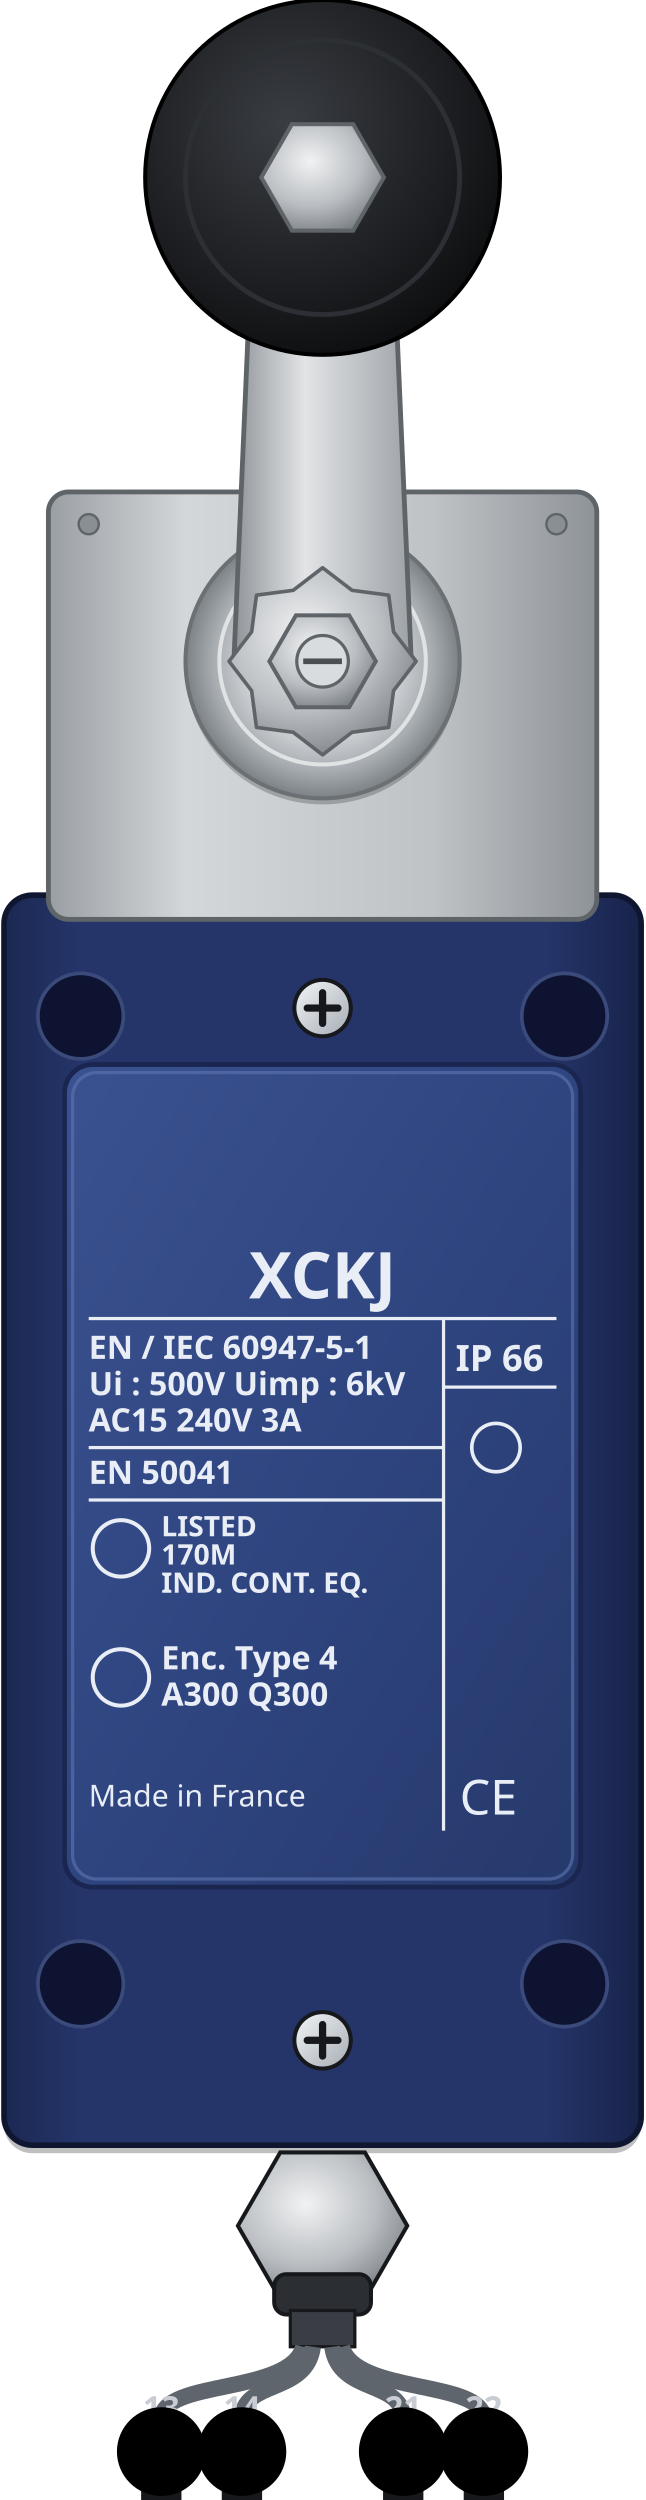
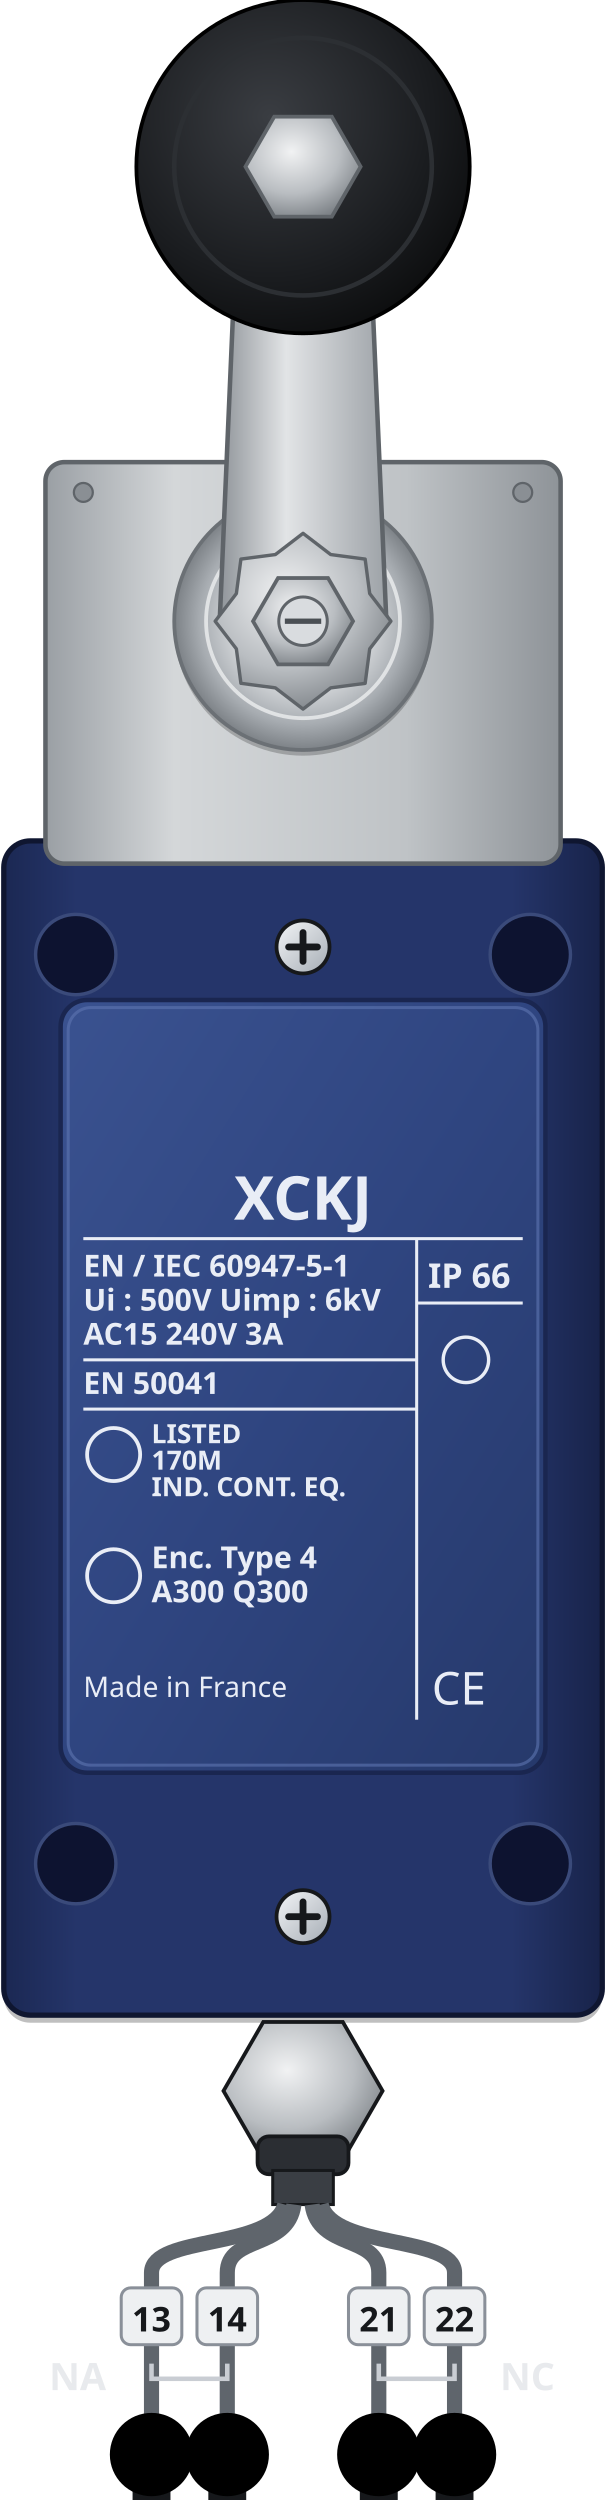
- <svg xmlns="http://www.w3.org/2000/svg" viewBox="0 0 160 620">
+ <svg xmlns="http://www.w3.org/2000/svg" viewBox="0 0 160 660">
  <defs>
    <linearGradient id="limit-switch-zmk" x1="0" y1="0" x2="1" y2="1">
      <stop offset="0" stop-color="#6b6f72" />
      <stop offset=".5" stop-color="#4a4d50" />
      <stop offset="1" stop-color="#36383b" />
    </linearGradient>
    <linearGradient id="limit-switch-chr" x1="0" y1="0" x2="1" y2="1">
      <stop offset="0" stop-color="#fdfdfd" />
      <stop offset=".3" stop-color="#c9ced3" />
      <stop offset=".55" stop-color="#7f8790" />
      <stop offset=".75" stop-color="#eef0f2" />
      <stop offset="1" stop-color="#8a9199" />
    </linearGradient>
    <linearGradient id="limit-switch-brs" x1="0" y1="0" x2="1" y2="1">
      <stop offset="0" stop-color="#e9cf95" />
      <stop offset="1" stop-color="#9c7a3c" />
    </linearGradient>
    <linearGradient id="limit-switch-scr" x1="0" y1="0" x2="1" y2="1">
      <stop offset="0" stop-color="#f4f6f8" />
      <stop offset="1" stop-color="#a5acb4" />
    </linearGradient>
    <linearGradient id="limit-switch-blk" x1="0" y1="0" x2="1" y2="0">
      <stop offset="0" stop-color="#1c1e21" />
      <stop offset=".35" stop-color="#3a3e44" />
      <stop offset="1" stop-color="#202226" />
    </linearGradient>
    <radialGradient id="limit-switch-off" cx=".45" cy=".4" r=".65">
      <stop offset="0" stop-color="#000" stop-opacity=".35" />
      <stop offset="1" stop-color="#000" stop-opacity=".62" />
    </radialGradient>
    <radialGradient id="limit-switch-on" cx=".5" cy=".5" r=".5">
      <stop offset="0" stop-color="#fff" stop-opacity=".95" />
      <stop offset=".35" stop-color="#fff" stop-opacity=".45" />
      <stop offset=".8" stop-color="#fff" stop-opacity="0" />
      <stop offset="1" stop-color="#000" stop-opacity=".15" />
    </radialGradient>
    <radialGradient id="limit-switch-burn" cx=".55" cy=".5" r=".6">
      <stop offset="0" stop-color="#1a1410" stop-opacity=".9" />
      <stop offset=".6" stop-color="#2b211a" stop-opacity=".75" />
      <stop offset="1" stop-color="#000" stop-opacity=".8" />
    </radialGradient>
    <radialGradient id="limit-switch-dome" cx=".4" cy=".35" r=".7">
      <stop offset="0" stop-color="#fff" stop-opacity=".25" />
      <stop offset=".6" stop-color="#fff" stop-opacity="0" />
      <stop offset="1" stop-color="#000" stop-opacity=".35" />
    </radialGradient>
    <linearGradient id="limit-switch-knob" x1="0" y1="0" x2="1" y2="1">
      <stop offset="0" stop-color="#4a4f56" />
      <stop offset=".5" stop-color="#25282c" />
      <stop offset="1" stop-color="#121315" />
    </linearGradient>
    <linearGradient id="limit-switch-body" x1="0" y1="0" x2="1" y2="0">
      <stop offset="0" stop-color="#1b2853" />
      <stop offset=".12" stop-color="#25356a" />
      <stop offset=".85" stop-color="#25356a" />
      <stop offset="1" stop-color="#18234a" />
    </linearGradient>
    <linearGradient id="limit-switch-cov" x1="0" y1="0" x2="1" y2="1">
      <stop offset="0" stop-color="#3a5290" />
      <stop offset=".5" stop-color="#2f4580" />
      <stop offset="1" stop-color="#26396b" />
    </linearGradient>
    <linearGradient id="limit-switch-head" x1="0" y1="0" x2="1" y2="0">
      <stop offset="0" stop-color="#9a9fa4" />
      <stop offset=".25" stop-color="#d4d7d9" />
      <stop offset=".7" stop-color="#bfc3c6" />
      <stop offset="1" stop-color="#8e9398" />
    </linearGradient>
    <linearGradient id="limit-switch-arm" x1="0" y1="0" x2="1" y2="0">
      <stop offset="0" stop-color="#8f9499" />
      <stop offset=".4" stop-color="#e2e4e6" />
      <stop offset="1" stop-color="#9da2a7" />
    </linearGradient>
    <radialGradient id="limit-switch-cone" cx=".5" cy=".5" r=".5">
      <stop offset="0" stop-color="#eceef0" />
      <stop offset=".55" stop-color="#d0d3d6" />
      <stop offset=".8" stop-color="#a7acb1" />
      <stop offset="1" stop-color="#7c8186" />
    </radialGradient>
    <radialGradient id="limit-switch-roll" cx=".4" cy=".35" r=".7">
      <stop offset="0" stop-color="#3a3d42" />
      <stop offset=".7" stop-color="#1a1c1f" />
      <stop offset="1" stop-color="#0c0d0e" />
    </radialGradient>
    <radialGradient id="limit-switch-nut" cx=".4" cy=".35" r=".7">
      <stop offset="0" stop-color="#f1f2f3" />
      <stop offset=".6" stop-color="#b9bdc1" />
      <stop offset="1" stop-color="#7d8287" />
    </radialGradient>
  </defs>
  <rect x="1" y="224.0" width="158" height="310.0" rx="7" fill="#000" opacity=".25" />
  <rect x="1" y="222.0" width="158" height="310.0" rx="7" fill="url(#limit-switch-body)" stroke="#0f1630" stroke-width="1.4" />
  <circle cx="20" cy="252" r="10.6" fill="#0d1330" stroke="#3a4a7a" stroke-width=".9" />
  <circle cx="20" cy="492" r="10.6" fill="#0d1330" stroke="#3a4a7a" stroke-width=".9" />
  <circle cx="140" cy="252" r="10.6" fill="#0d1330" stroke="#3a4a7a" stroke-width=".9" />
  <circle cx="140" cy="492" r="10.6" fill="#0d1330" stroke="#3a4a7a" stroke-width=".9" />
  <circle cx="80" cy="250.0" r="7.0" fill="url(#limit-switch-scr)" stroke="#16181b" stroke-width="1" />
  <path d="M76.2 250.0H83.8M80 246.2V253.8" stroke="#16181b" stroke-width="1.8" stroke-linecap="round" />
  <rect x="16" y="264" width="128" height="204" rx="7" fill="url(#limit-switch-cov)" stroke="#1a2650" stroke-width="1.2" />
  <rect x="18" y="266" width="124" height="200" rx="6" fill="none" stroke="#5d74b0" stroke-width=".8" opacity=".6" />
  <circle cx="80" cy="506.0" r="7.0" fill="url(#limit-switch-scr)" stroke="#16181b" stroke-width="1" />
  <path d="M76.2 506.0H83.8M80 502.1V509.9" stroke="#16181b" stroke-width="1.8" stroke-linecap="round" />
  <g id="limit-switch-logo" />
  <text x="80" y="322" text-anchor="middle" font-family="sans-serif" font-size="16" font-weight="700" fill="#e9edf6">XCKJ</text>
  <line x1="22" y1="327" x2="138" y2="327" stroke="#e9edf6" stroke-width=".8" />
  <line x1="110" y1="327" x2="110" y2="454" stroke="#e9edf6" stroke-width=".8" />
  <text x="22" y="337" font-family="sans-serif" font-size="8" font-weight="600" fill="#e9edf6">EN / IEC 60947-5-1</text>
  <text x="22" y="346" font-family="sans-serif" font-size="8" font-weight="600" fill="#e9edf6">Ui : 500V Uimp : 6kV</text>
  <text x="22" y="355" font-family="sans-serif" font-size="8" font-weight="600" fill="#e9edf6">AC15  240V  3A</text>
  <line x1="22" y1="359" x2="110" y2="359" stroke="#e9edf6" stroke-width=".8" />
  <text x="22" y="368" font-family="sans-serif" font-size="8" font-weight="600" fill="#e9edf6">EN 50041</text>
  <line x1="22" y1="372" x2="110" y2="372" stroke="#e9edf6" stroke-width=".8" />
  <text x="113" y="340" font-family="sans-serif" font-size="9" font-weight="600" fill="#e9edf6">IP 66</text>
  <line x1="110" y1="344" x2="138" y2="344" stroke="#e9edf6" stroke-width=".8" />
  <circle cx="123" cy="359" r="6" fill="none" stroke="#e9edf6" stroke-width=".9" />
  <circle cx="30" cy="384" r="7" fill="none" stroke="#e9edf6" stroke-width="1" />
  <text x="40" y="381" font-family="sans-serif" font-size="7" font-weight="600" fill="#e9edf6">LISTED</text>
  <text x="40" y="388" font-family="sans-serif" font-size="7" font-weight="600" fill="#e9edf6">170M</text>
  <text x="40" y="395" font-family="sans-serif" font-size="7" font-weight="600" fill="#e9edf6">IND. CONT. EQ.</text>
  <circle cx="30" cy="416" r="7" fill="none" stroke="#e9edf6" stroke-width="1" />
  <text x="40" y="414" font-family="sans-serif" font-size="8" font-weight="600" fill="#e9edf6">Enc. Type 4</text>
  <text x="40" y="423" font-family="sans-serif" font-size="8" font-weight="600" fill="#e9edf6">A300 Q300</text>
  <text x="22" y="448" font-family="sans-serif" font-size="7.5" fill="#e9edf6">Made in France</text>
  <text x="114" y="450" font-family="sans-serif" font-size="12" fill="#e9edf6">CE</text>
  <polygon points="101.0,552.0 90.5,570.2 69.5,570.2 59.0,552.0 69.5,533.8 90.5,533.8" fill="url(#limit-switch-nut)" stroke="#16181b" stroke-width="1" />
  <rect x="68" y="564" width="24" height="10" rx="3" fill="#2b2e33" stroke="#16181b" />
  <rect x="72" y="573" width="16" height="9" fill="#3a3e44" stroke="#16181b" stroke-width=".8" />
-   <path d="M75.2 582 C72.0 594 40 590 40 600 V612" fill="none" stroke="#5f656c" stroke-width="4" />
-   <rect x="36" y="604" width="8" height="12" rx="1.5" fill="#c9ced5" stroke="#16181b" stroke-width=".8" />
-   <rect x="35" y="616" width="10" height="4" fill="#16181b" />
-   <text x="40" y="600" text-anchor="middle" font-family="sans-serif" font-size="8" font-weight="700" fill="#c9cdd3">13</text>
-   <circle class="jw-term" data-term="13" cx="40" cy="608" r="11" />
-   <path d="M77.6 582 C76.0 594 60 590 60 600 V612" fill="none" stroke="#5f656c" stroke-width="4" />
-   <rect x="56" y="604" width="8" height="12" rx="1.5" fill="#c9ced5" stroke="#16181b" stroke-width=".8" />
-   <rect x="55" y="616" width="10" height="4" fill="#16181b" />
-   <text x="60" y="600" text-anchor="middle" font-family="sans-serif" font-size="8" font-weight="700" fill="#c9cdd3">14</text>
-   <circle class="jw-term" data-term="14" cx="60" cy="608" r="11" />
-   <path d="M82.4 582 C84.0 594 100 590 100 600 V612" fill="none" stroke="#5f656c" stroke-width="4" />
-   <rect x="96" y="604" width="8" height="12" rx="1.5" fill="#c9ced5" stroke="#16181b" stroke-width=".8" />
-   <rect x="95" y="616" width="10" height="4" fill="#16181b" />
-   <text x="100" y="600" text-anchor="middle" font-family="sans-serif" font-size="8" font-weight="700" fill="#c9cdd3">21</text>
-   <circle class="jw-term" data-term="21" cx="100" cy="608" r="11" />
-   <path d="M84.8 582 C88.0 594 120 590 120 600 V612" fill="none" stroke="#5f656c" stroke-width="4" />
-   <rect x="116" y="604" width="8" height="12" rx="1.5" fill="#c9ced5" stroke="#16181b" stroke-width=".8" />
-   <rect x="115" y="616" width="10" height="4" fill="#16181b" />
-   <text x="120" y="600" text-anchor="middle" font-family="sans-serif" font-size="8" font-weight="700" fill="#c9cdd3">22</text>
-   <circle class="jw-term" data-term="22" cx="120" cy="608" r="11" />
+   <path d="M75.2 582 C72.0 594 40 590 40 600 V652" fill="none" stroke="#5f656c" stroke-width="4" />
+   <rect x="32" y="604" width="16" height="15" rx="2.5" fill="#eef0f2" stroke="#8a9099" stroke-width=".8" />
+   <text x="40" y="615.5" text-anchor="middle" font-family="sans-serif" font-size="9" font-weight="700" fill="#16181b">13</text>
+   <rect x="36" y="642" width="8" height="12" rx="1.5" fill="#c9ced5" stroke="#16181b" stroke-width=".8" />
+   <rect x="35" y="656" width="10" height="4" fill="#16181b" />
+   <circle class="jw-term" data-term="13" cx="40" cy="648" r="11" />
+   <path d="M77.6 582 C76.0 594 60 590 60 600 V652" fill="none" stroke="#5f656c" stroke-width="4" />
+   <rect x="52" y="604" width="16" height="15" rx="2.5" fill="#eef0f2" stroke="#8a9099" stroke-width=".8" />
+   <text x="60" y="615.5" text-anchor="middle" font-family="sans-serif" font-size="9" font-weight="700" fill="#16181b">14</text>
+   <rect x="56" y="642" width="8" height="12" rx="1.5" fill="#c9ced5" stroke="#16181b" stroke-width=".8" />
+   <rect x="55" y="656" width="10" height="4" fill="#16181b" />
+   <circle class="jw-term" data-term="14" cx="60" cy="648" r="11" />
+   <path d="M82.4 582 C84.0 594 100 590 100 600 V652" fill="none" stroke="#5f656c" stroke-width="4" />
+   <rect x="92" y="604" width="16" height="15" rx="2.5" fill="#eef0f2" stroke="#8a9099" stroke-width=".8" />
+   <text x="100" y="615.5" text-anchor="middle" font-family="sans-serif" font-size="9" font-weight="700" fill="#16181b">21</text>
+   <rect x="96" y="642" width="8" height="12" rx="1.5" fill="#c9ced5" stroke="#16181b" stroke-width=".8" />
+   <rect x="95" y="656" width="10" height="4" fill="#16181b" />
+   <circle class="jw-term" data-term="21" cx="100" cy="648" r="11" />
+   <path d="M84.8 582 C88.0 594 120 590 120 600 V652" fill="none" stroke="#5f656c" stroke-width="4" />
+   <rect x="112" y="604" width="16" height="15" rx="2.5" fill="#eef0f2" stroke="#8a9099" stroke-width=".8" />
+   <text x="120" y="615.5" text-anchor="middle" font-family="sans-serif" font-size="9" font-weight="700" fill="#16181b">22</text>
+   <rect x="116" y="642" width="8" height="12" rx="1.5" fill="#c9ced5" stroke="#16181b" stroke-width=".8" />
+   <rect x="115" y="656" width="10" height="4" fill="#16181b" />
+   <circle class="jw-term" data-term="22" cx="120" cy="648" r="11" />
+   <path d="M40 624 V628 H60 V624" fill="none" stroke="#c9cdd3" stroke-width="1.2" />
+   <text x="28" y="631" text-anchor="end" font-family="sans-serif" font-size="10" font-weight="800" fill="#e8eaed">NA</text>
+   <path d="M100 624 V628 H120 V624" fill="none" stroke="#c9cdd3" stroke-width="1.2" />
+   <text x="132" y="631" text-anchor="start" font-family="sans-serif" font-size="10" font-weight="800" fill="#e8eaed">NC</text>
  <rect x="12" y="122.0" width="136" height="106.0" rx="5" fill="url(#limit-switch-head)" stroke="#5f6469" stroke-width="1.2" />
  <circle cx="22.0" cy="130.0" r="2.5" fill="#8a8f94" stroke="#5f6469" stroke-width=".6" />
  <circle cx="138.0" cy="130.0" r="2.5" fill="#8a8f94" stroke="#5f6469" stroke-width=".6" />
  <circle cx="80" cy="165.5" r="34.0" fill="#000" opacity=".22" />
  <circle cx="80" cy="164" r="34.0" fill="url(#limit-switch-cone)" stroke="#6b7075" stroke-width="1" />
  <circle cx="80" cy="164" r="25.6" fill="none" stroke="#f5f6f7" stroke-width="1" opacity=".7" />
  <g data-rotate="out.actuated:0:1:0:25:80:164" data-action="actuate" data-kind="momentary">
    <path d="M58.0 164 L63.2 44 Q80 24 96.8 44 L102.0 164 Z" fill="url(#limit-switch-arm)" stroke="#5f6469" stroke-width="1.2" />
    <polygon points="103.2,164.0 97.6,171.3 96.4,180.4 87.3,181.6 80.0,187.2 72.7,181.6 63.6,180.4 62.4,171.3 56.8,164.0 62.4,156.7 63.6,147.6 72.7,146.4 80.0,140.8 87.3,146.4 96.4,147.6 97.6,156.7" fill="url(#limit-switch-nut)" stroke="#5f6469" stroke-width=".9" stroke-linejoin="round" />
    <polygon points="93.2,164.0 86.6,175.4 73.4,175.4 66.8,164.0 73.4,152.6 86.6,152.6" fill="url(#limit-switch-nut)" stroke="#5f6469" stroke-width="1" />
    <circle cx="80" cy="164" r="6.4" fill="#d9dcdf" stroke="#5f6469" stroke-width=".8" />
    <line x1="75.2" y1="164" x2="84.8" y2="164" stroke="#4a4f54" stroke-width="1.4" />
    <circle cx="80" cy="44" r="44" fill="url(#limit-switch-roll)" stroke="#000" stroke-width="1" />
    <circle cx="80" cy="44" r="34.0" fill="none" stroke="#2c2f33" stroke-width="1.2" />
    <polygon points="95.2,44.0 87.6,57.2 72.4,57.2 64.8,44.0 72.4,30.8 87.6,30.8" fill="url(#limit-switch-nut)" stroke="#5f6469" stroke-width="1" />
  </g>
</svg>
